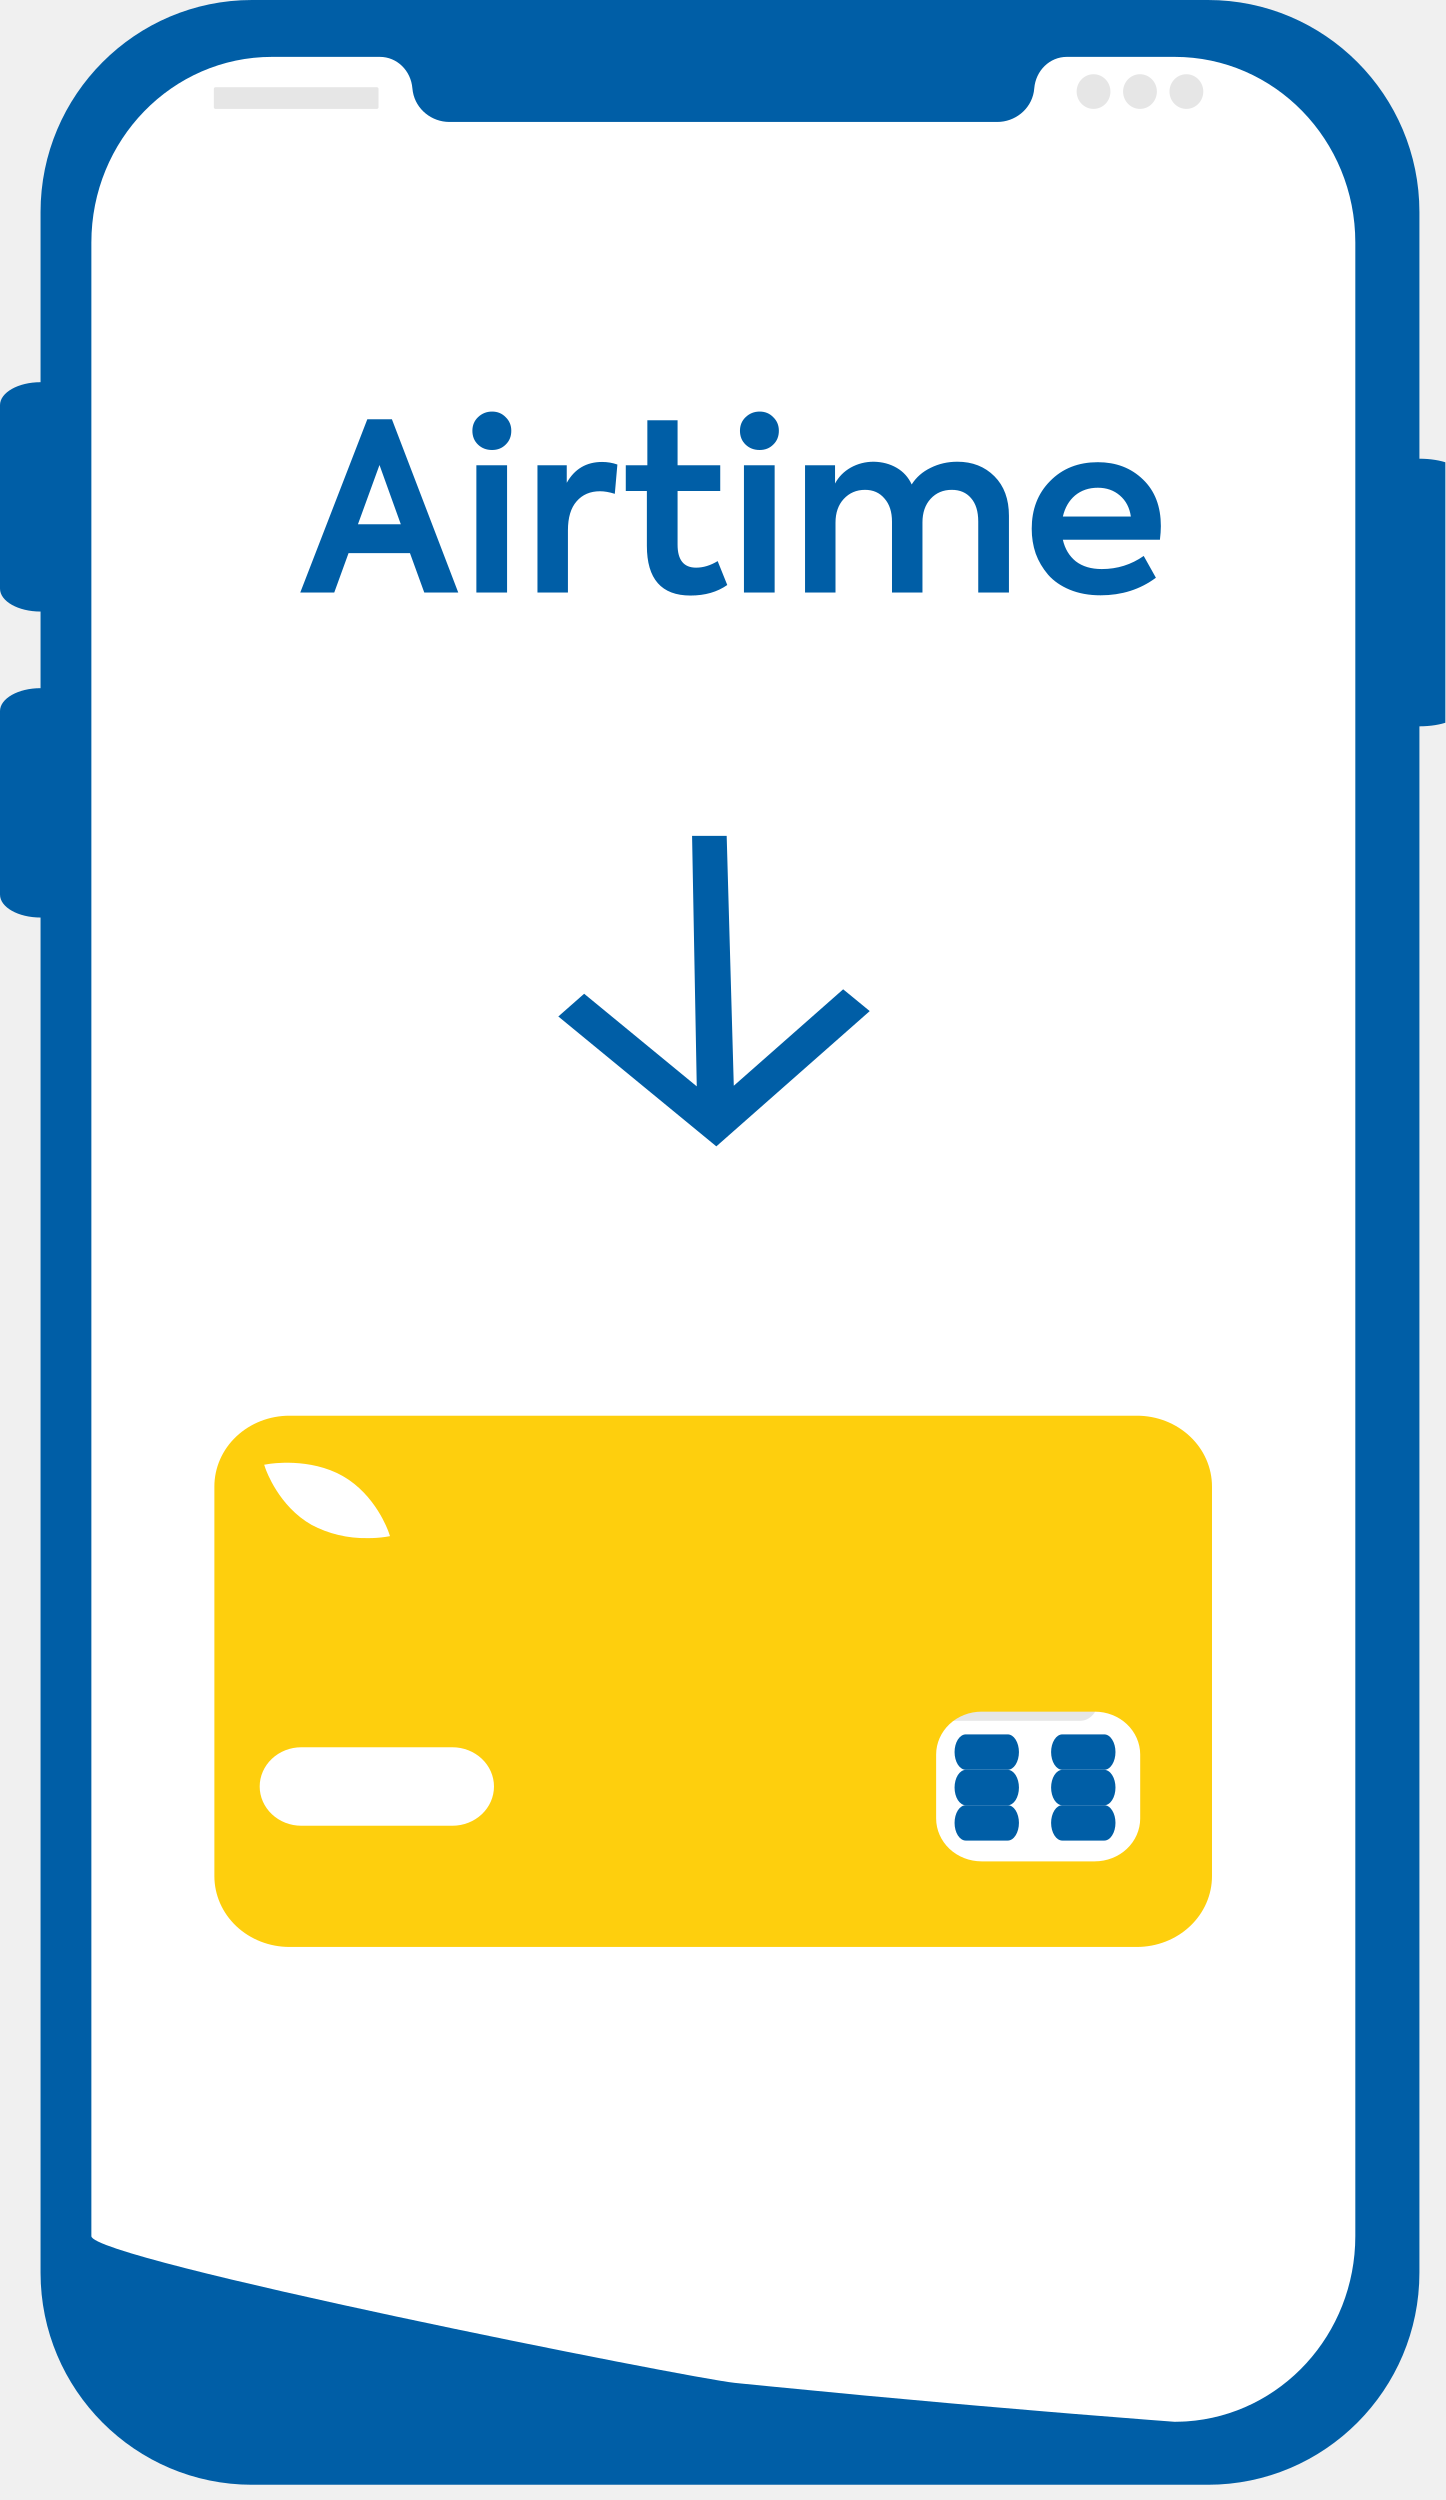
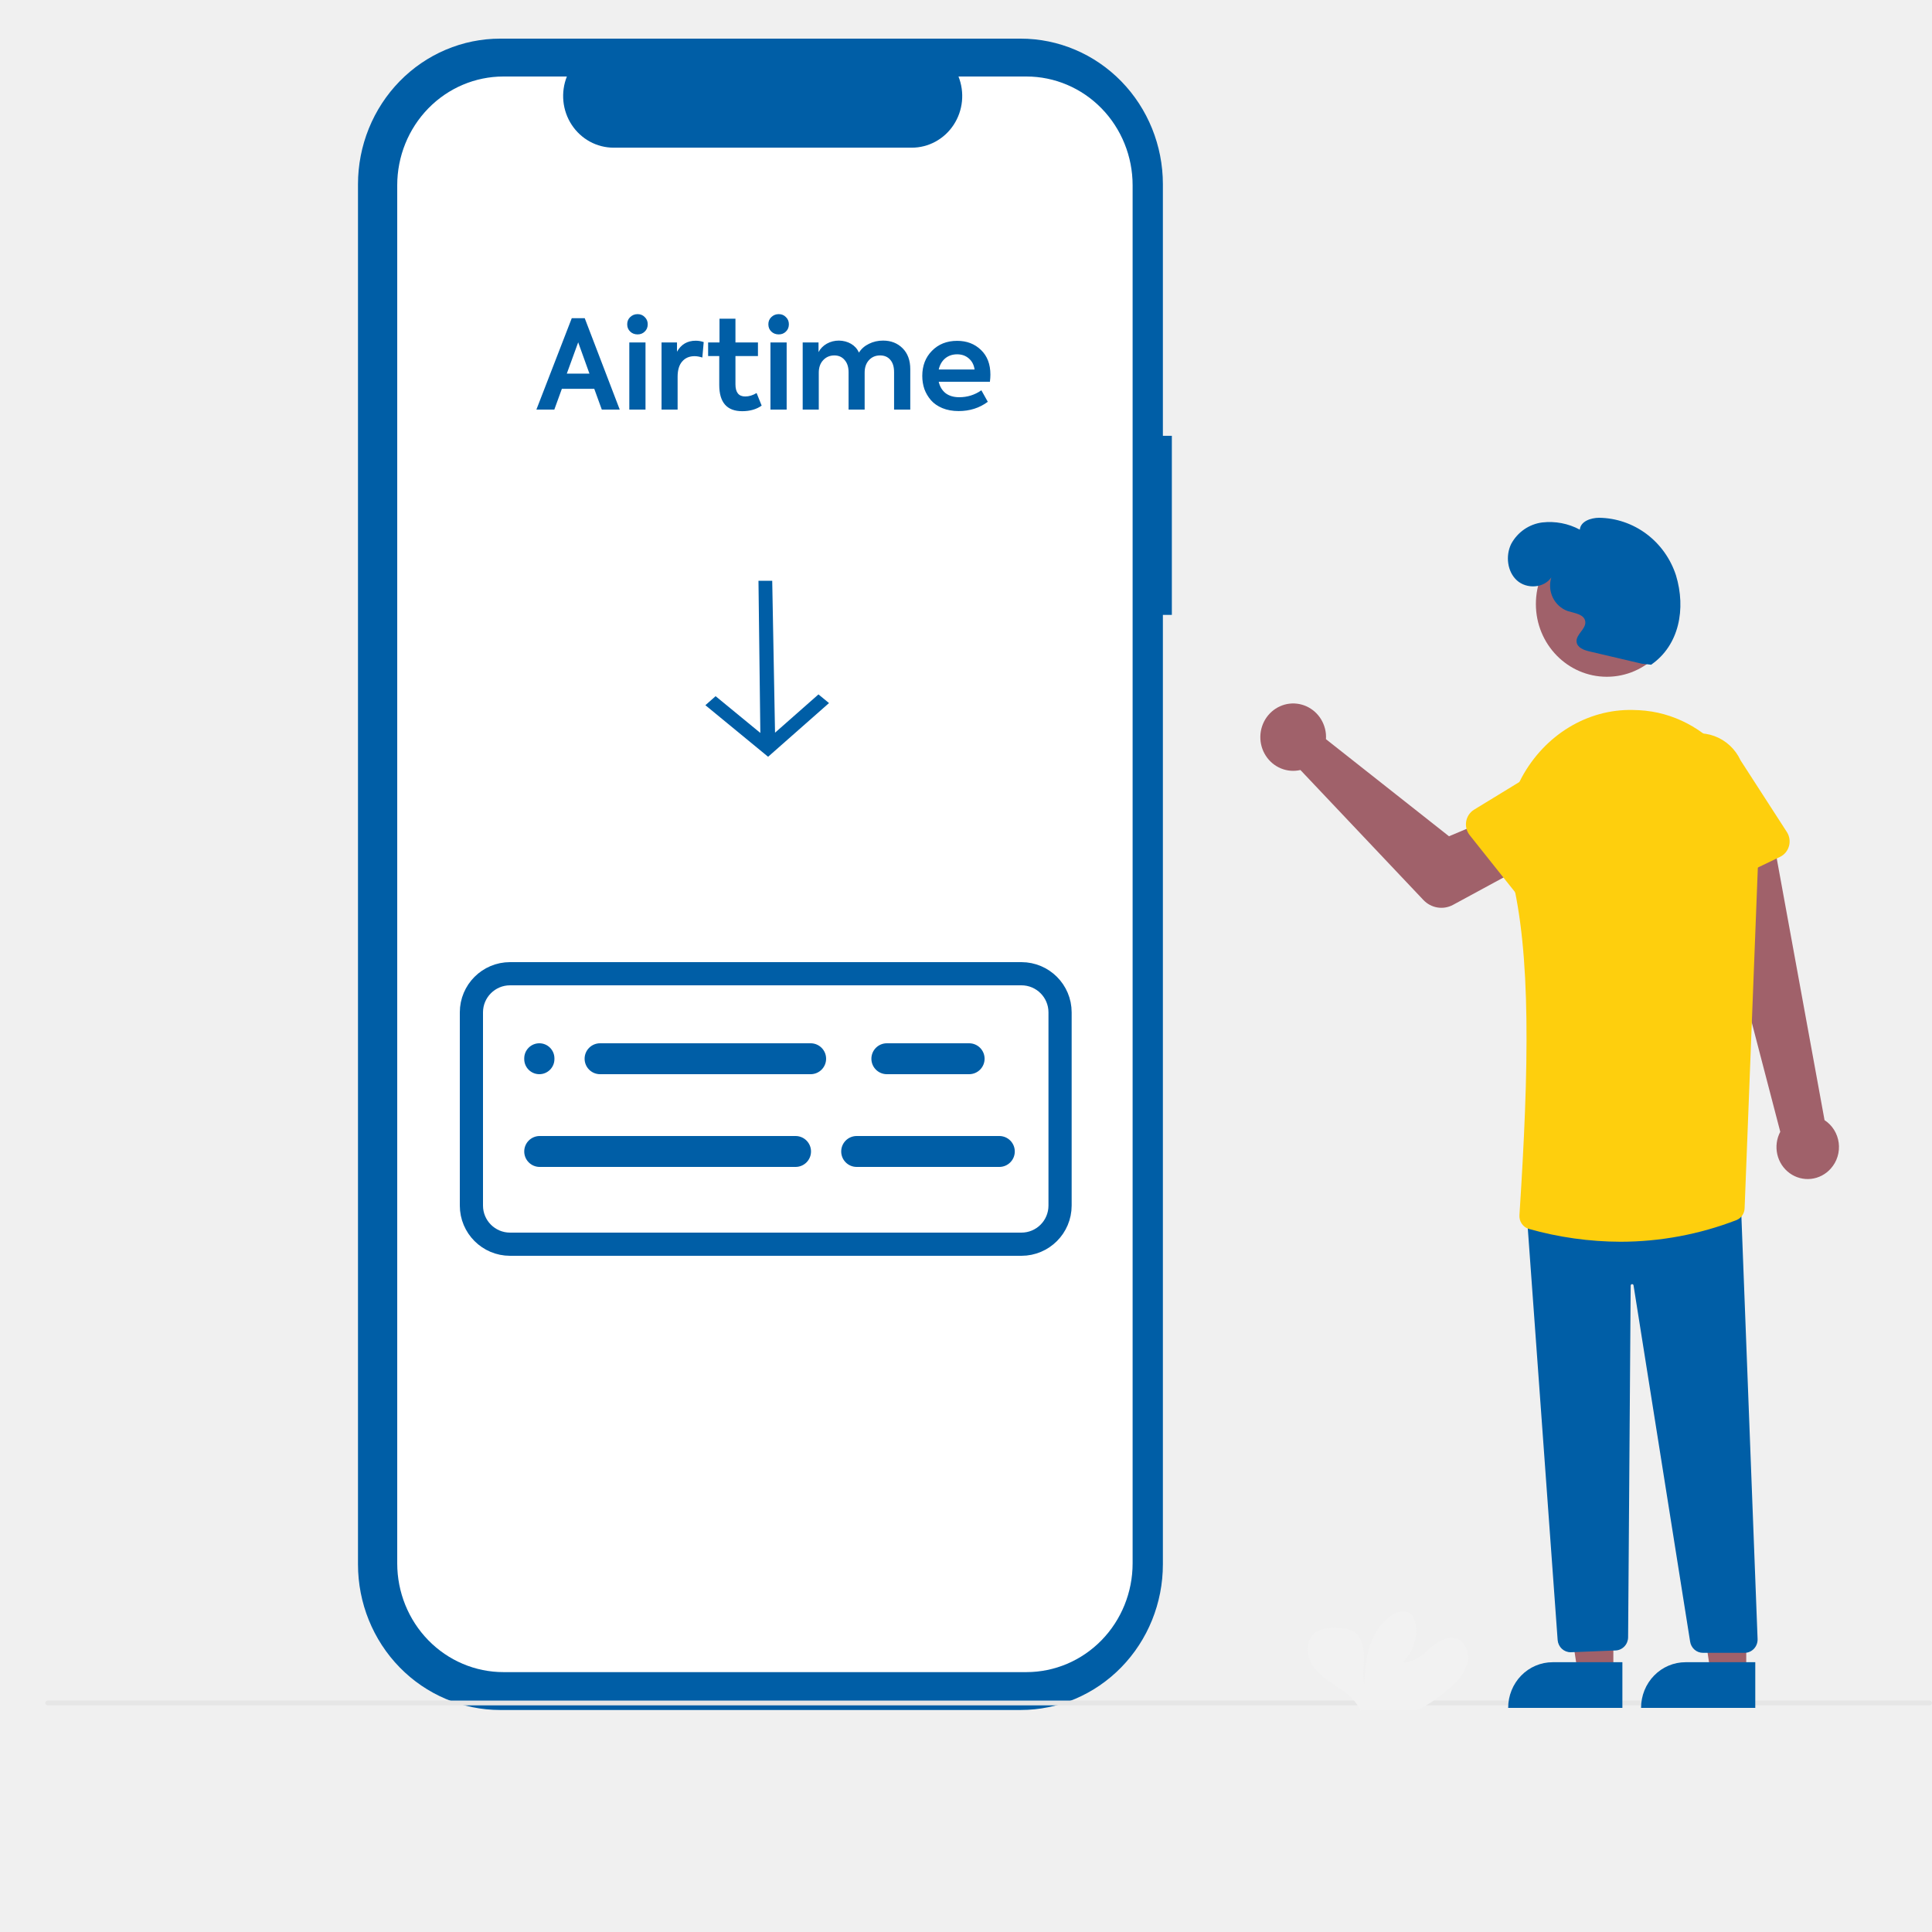
- <svg xmlns="http://www.w3.org/2000/svg" width="37" height="64" viewBox="0 0 37 64" fill="none">
-   <g clip-path="url(#clip0_253_174)">
-     <path d="M30.924 63.61H6.45C3.466 63.61 1.038 61.175 1.038 58.182V5.428C1.038 2.435 3.466 0 6.45 0H30.924C33.909 0 36.337 2.435 36.337 5.428V58.182C36.337 61.175 33.909 63.61 30.924 63.61Z" fill="#005EA6" />
-     <path d="M34.696 6.208V57.245C34.696 59.766 32.787 61.828 30.373 61.988H30.372C30.337 61.99 30.301 61.992 30.264 61.993C30.2 61.996 30.137 61.998 30.072 61.998C30.072 61.998 29.834 61.98 29.399 61.947C28.96 61.913 28.322 61.863 27.525 61.798C27.286 61.779 27.034 61.758 26.768 61.735C26.239 61.691 25.657 61.642 25.033 61.587C24.785 61.566 24.527 61.542 24.265 61.519C22.922 61.4 21.419 61.261 19.833 61.103C19.565 61.078 19.295 61.051 19.022 61.023C18.951 61.016 18.878 61.009 18.806 61.001C17.675 60.887 2.339 57.841 2.339 57.245V6.208C2.339 3.583 4.409 1.456 6.963 1.456H9.724C10.165 1.456 10.52 1.809 10.557 2.261C10.561 2.291 10.564 2.321 10.569 2.351C10.649 2.805 11.055 3.122 11.504 3.122H25.531C25.98 3.122 26.386 2.805 26.466 2.351C26.471 2.321 26.474 2.291 26.477 2.261C26.515 1.809 26.87 1.456 27.311 1.456H30.072C32.626 1.456 34.696 3.583 34.696 6.208Z" fill="white" />
-     <path d="M1.038 9.784C0.466 9.784 0 10.048 0 10.371V15.069C0 15.393 0.466 15.656 1.038 15.656C1.611 15.656 2.076 15.393 2.076 15.069V10.371C2.076 10.048 1.611 9.784 1.038 9.784Z" fill="#005EA6" />
-     <path d="M1.038 17.617C0.466 17.617 0 17.881 0 18.204V22.902C0 23.226 0.466 23.489 1.038 23.489C1.611 23.489 2.076 23.226 2.076 22.902V18.204C2.076 17.881 1.611 17.617 1.038 17.617Z" fill="#005EA6" />
-     <path d="M9.649 2.233H5.515C5.492 2.233 5.474 2.252 5.474 2.275V2.747C5.474 2.77 5.492 2.788 5.515 2.788H9.649C9.672 2.788 9.69 2.77 9.69 2.747V2.275C9.69 2.252 9.672 2.233 9.649 2.233Z" fill="#E6E6E6" />
-     <path d="M27.995 2.788C28.233 2.788 28.427 2.59 28.427 2.344C28.427 2.099 28.233 1.9 27.995 1.9C27.756 1.9 27.562 2.099 27.562 2.344C27.562 2.59 27.756 2.788 27.995 2.788Z" fill="#E6E6E6" />
-     <path d="M29.183 2.788C29.422 2.788 29.616 2.59 29.616 2.344C29.616 2.099 29.422 1.9 29.183 1.9C28.945 1.9 28.751 2.099 28.751 2.344C28.751 2.59 28.945 2.788 29.183 2.788Z" fill="#E6E6E6" />
-     <path d="M30.372 2.788C30.61 2.788 30.804 2.59 30.804 2.344C30.804 2.099 30.61 1.9 30.372 1.9C30.133 1.9 29.939 2.099 29.939 2.344C29.939 2.59 30.133 2.788 30.372 2.788Z" fill="#E6E6E6" />
-     <path d="M20.9 38.267H11.235C11.083 38.267 10.959 38.025 10.959 37.728C10.959 37.431 11.083 37.19 11.235 37.19H20.9C21.052 37.19 21.176 37.431 21.176 37.728C21.176 38.025 21.052 38.267 20.9 38.267Z" fill="#E6E6E6" />
-     <path d="M27.651 44.053H11.295C11.037 44.053 10.828 43.812 10.828 43.515C10.828 43.218 11.037 42.976 11.295 42.976H27.651C27.909 42.976 28.118 43.218 28.118 43.515C28.118 43.812 27.909 44.053 27.651 44.053Z" fill="#E6E6E6" />
-     <path d="M36.336 11.743C35.764 11.743 35.298 11.919 35.298 12.135V18.202C35.298 18.418 35.764 18.594 36.336 18.594C36.909 18.594 37.374 18.418 37.374 18.202V12.135C37.374 11.919 36.909 11.743 36.336 11.743Z" fill="#005EA6" />
-     <path d="M29.105 36.242H7.409C6.9 36.242 6.411 36.433 6.05 36.773C5.69 37.113 5.488 37.574 5.488 38.055V48.029C5.488 48.509 5.69 48.971 6.05 49.311C6.411 49.651 6.9 49.842 7.409 49.842H29.105C29.615 49.842 30.104 49.651 30.464 49.311C30.825 48.971 31.027 48.509 31.027 48.029V38.055C31.027 37.574 30.825 37.113 30.464 36.773C30.104 36.433 29.615 36.242 29.105 36.242H29.105ZM6.873 37.479C6.915 37.471 7.931 37.308 8.773 37.786C9.614 38.264 9.937 39.187 9.95 39.226L9.984 39.325L9.875 39.344C9.719 39.367 9.562 39.378 9.404 39.376C8.904 39.385 8.411 39.268 7.975 39.036C7.134 38.559 6.811 37.636 6.797 37.597L6.763 37.497L6.873 37.479ZM11.582 46.739H7.713C7.43 46.739 7.16 46.633 6.96 46.444C6.761 46.256 6.648 46.001 6.648 45.734C6.648 45.468 6.761 45.213 6.96 45.025C7.16 44.836 7.43 44.73 7.713 44.73H11.582C11.864 44.73 12.135 44.836 12.335 45.025C12.534 45.213 12.646 45.468 12.646 45.734C12.646 46.001 12.534 46.256 12.335 46.444C12.135 46.633 11.864 46.739 11.582 46.739ZM29.189 46.556C29.188 46.846 29.066 47.124 28.848 47.33C28.631 47.535 28.336 47.65 28.028 47.651H25.126C24.818 47.65 24.524 47.535 24.306 47.33C24.089 47.124 23.966 46.846 23.965 46.556V44.913C23.966 44.623 24.089 44.345 24.306 44.139C24.524 43.934 24.818 43.819 25.126 43.818H28.028C28.336 43.819 28.631 43.934 28.848 44.139C29.066 44.345 29.188 44.623 29.189 44.913L29.189 46.556Z" fill="#FECF0D" />
-     <path d="M25.796 46.213H24.725C24.649 46.213 24.576 46.26 24.521 46.345C24.467 46.43 24.437 46.546 24.437 46.666C24.437 46.786 24.467 46.901 24.521 46.986C24.576 47.072 24.649 47.119 24.725 47.119H25.796C25.873 47.119 25.946 47.072 26 46.986C26.054 46.901 26.085 46.786 26.085 46.666C26.085 46.546 26.054 46.43 26 46.345C25.946 46.26 25.873 46.213 25.796 46.213Z" fill="#005EA6" />
-     <path d="M28.268 46.213H27.197C27.12 46.213 27.047 46.26 26.993 46.345C26.939 46.43 26.908 46.546 26.908 46.666C26.908 46.786 26.939 46.901 26.993 46.986C27.047 47.072 27.12 47.119 27.197 47.119H28.268C28.344 47.119 28.418 47.072 28.471 46.986C28.526 46.901 28.556 46.786 28.556 46.666C28.556 46.546 28.526 46.43 28.471 46.345C28.418 46.26 28.344 46.213 28.268 46.213Z" fill="#005EA6" />
-     <path d="M25.796 45.308H24.725C24.649 45.308 24.576 45.356 24.521 45.441C24.467 45.526 24.437 45.642 24.437 45.762C24.437 45.882 24.467 45.997 24.521 46.082C24.576 46.167 24.649 46.215 24.725 46.215H25.796C25.873 46.215 25.946 46.167 26 46.082C26.054 45.997 26.085 45.882 26.085 45.762C26.085 45.642 26.054 45.526 26 45.441C25.946 45.356 25.873 45.308 25.796 45.308Z" fill="#005EA6" />
-     <path d="M28.268 45.308H27.197C27.12 45.308 27.047 45.356 26.993 45.441C26.939 45.526 26.908 45.642 26.908 45.762C26.908 45.882 26.939 45.997 26.993 46.082C27.047 46.167 27.12 46.215 27.197 46.215H28.268C28.344 46.215 28.418 46.167 28.471 46.082C28.526 45.997 28.556 45.882 28.556 45.762C28.556 45.642 28.526 45.526 28.471 45.441C28.418 45.356 28.344 45.308 28.268 45.308H28.268Z" fill="#005EA6" />
-     <path d="M25.796 44.4H24.725C24.649 44.4 24.576 44.448 24.521 44.533C24.467 44.618 24.437 44.733 24.437 44.853C24.437 44.974 24.467 45.089 24.521 45.174C24.576 45.259 24.649 45.307 24.725 45.307H25.796C25.873 45.307 25.946 45.259 26 45.174C26.054 45.089 26.085 44.974 26.085 44.853C26.085 44.733 26.054 44.618 26 44.533C25.946 44.448 25.873 44.4 25.796 44.4Z" fill="#005EA6" />
-     <path d="M28.268 44.4H27.197C27.12 44.4 27.047 44.448 26.993 44.533C26.939 44.618 26.908 44.733 26.908 44.853C26.908 44.974 26.939 45.089 26.993 45.174C27.047 45.259 27.12 45.307 27.197 45.307H28.268C28.344 45.307 28.418 45.259 28.471 45.174C28.526 45.089 28.556 44.974 28.556 44.853C28.556 44.733 28.526 44.618 28.471 44.533C28.418 44.448 28.344 44.4 28.268 44.4H28.268Z" fill="#005EA6" />
-     <path d="M11.731 15.168H10.861L10.495 14.16H8.923L8.557 15.168H7.687L9.403 10.734H10.033L11.731 15.168ZM10.261 13.422L9.715 11.904L9.163 13.422H10.261ZM12.597 11.52C12.453 11.52 12.333 11.474 12.237 11.382C12.141 11.29 12.093 11.172 12.093 11.028C12.093 10.888 12.141 10.772 12.237 10.68C12.337 10.584 12.457 10.536 12.597 10.536C12.737 10.536 12.853 10.584 12.945 10.68C13.041 10.772 13.089 10.888 13.089 11.028C13.089 11.172 13.041 11.29 12.945 11.382C12.853 11.474 12.737 11.52 12.597 11.52ZM12.981 11.91V15.168H12.195V11.91H12.981ZM14.539 15.168H13.759V11.91H14.509V12.36C14.709 12.004 15.011 11.826 15.415 11.826C15.551 11.826 15.681 11.848 15.805 11.892L15.739 12.642C15.599 12.598 15.473 12.576 15.361 12.576C15.109 12.576 14.909 12.662 14.761 12.834C14.613 13.002 14.539 13.25 14.539 13.578V15.168ZM18.372 14.364L18.618 14.976C18.362 15.156 18.048 15.246 17.676 15.246C16.932 15.246 16.56 14.822 16.56 13.974V12.57H16.02V11.91H16.572V10.758H17.346V11.91H18.438V12.57H17.346V13.944C17.346 14.336 17.504 14.532 17.82 14.532C18.004 14.532 18.188 14.476 18.372 14.364ZM19.447 11.52C19.303 11.52 19.183 11.474 19.087 11.382C18.991 11.29 18.943 11.172 18.943 11.028C18.943 10.888 18.991 10.772 19.087 10.68C19.187 10.584 19.307 10.536 19.447 10.536C19.587 10.536 19.703 10.584 19.795 10.68C19.891 10.772 19.939 10.888 19.939 11.028C19.939 11.172 19.891 11.29 19.795 11.382C19.703 11.474 19.587 11.52 19.447 11.52ZM19.831 11.91V15.168H19.045V11.91H19.831ZM24.509 11.82C24.893 11.82 25.209 11.944 25.457 12.192C25.705 12.44 25.829 12.778 25.829 13.206V15.168H25.043V13.35C25.043 13.09 24.981 12.89 24.857 12.75C24.737 12.61 24.573 12.54 24.365 12.54C24.145 12.54 23.965 12.616 23.825 12.768C23.685 12.92 23.615 13.122 23.615 13.374V15.168H22.835V13.356C22.835 13.104 22.771 12.906 22.643 12.762C22.519 12.614 22.353 12.54 22.145 12.54C21.925 12.54 21.743 12.618 21.599 12.774C21.459 12.926 21.389 13.128 21.389 13.38V15.168H20.609V11.91H21.377V12.378C21.469 12.206 21.603 12.07 21.779 11.97C21.959 11.87 22.155 11.82 22.367 11.82C22.587 11.824 22.783 11.876 22.955 11.976C23.127 12.076 23.255 12.218 23.339 12.402C23.455 12.218 23.617 12.076 23.825 11.976C24.033 11.872 24.261 11.82 24.509 11.82ZM29.718 13.47C29.718 13.574 29.709 13.69 29.694 13.818H27.209C27.262 14.05 27.372 14.234 27.54 14.37C27.712 14.502 27.933 14.568 28.206 14.568C28.602 14.568 28.959 14.456 29.279 14.232L29.591 14.79C29.188 15.09 28.715 15.24 28.175 15.24C27.88 15.24 27.616 15.192 27.384 15.096C27.155 15 26.971 14.872 26.831 14.712C26.692 14.548 26.585 14.368 26.514 14.172C26.445 13.972 26.412 13.76 26.412 13.536C26.412 13.04 26.567 12.634 26.88 12.318C27.195 11.994 27.604 11.832 28.104 11.832C28.572 11.832 28.957 11.98 29.262 12.276C29.566 12.568 29.718 12.966 29.718 13.47ZM28.104 12.486C27.875 12.486 27.681 12.552 27.521 12.684C27.366 12.816 27.262 12.996 27.209 13.224H28.95C28.918 12.996 28.823 12.816 28.668 12.684C28.515 12.552 28.328 12.486 28.104 12.486Z" fill="#005EA6" />
-     <path d="M22.265 25.884L21.585 25.326L18.785 27.795L18.603 21.399L17.717 21.399L17.837 27.811L14.954 25.44L14.293 26.022L18.338 29.347L22.265 25.884Z" fill="#005EA6" />
+ <svg xmlns="http://www.w3.org/2000/svg" width="250" height="250" viewBox="0 0 250 250" fill="none">
+   <g clip-path="url(#clip0_234_374)">
+     <path d="M151.637 56.394H150.477V23.841C150.477 18.844 148.538 14.052 145.088 10.518C141.637 6.985 136.957 5 132.077 5H64.724C62.308 5 59.915 5.487 57.683 6.434C55.45 7.381 53.422 8.769 51.713 10.518C50.005 12.268 48.65 14.345 47.725 16.631C46.8 18.917 46.324 21.367 46.324 23.841V202.431C46.324 207.428 48.263 212.22 51.713 215.754C55.164 219.287 59.844 221.272 64.724 221.272H132.077C136.957 221.272 141.637 219.287 145.087 215.753C148.538 212.22 150.476 207.428 150.476 202.431V79.566H151.637L151.637 56.394Z" fill="#005EA6" />
+     <path d="M132.82 9.9H124.028C124.433 10.915 124.587 12.016 124.478 13.107C124.369 14.197 123.999 15.244 123.402 16.154C122.805 17.064 121.998 17.809 121.053 18.325C120.108 18.84 119.054 19.11 117.984 19.109H79.398C78.327 19.109 77.273 18.84 76.328 18.324C75.384 17.809 74.577 17.063 73.98 16.153C73.383 15.244 73.013 14.197 72.904 13.107C72.795 12.016 72.949 10.915 73.353 9.9H65.142C61.498 9.9 58.003 11.383 55.426 14.021C52.849 16.66 51.401 20.239 51.401 23.971V202.301C51.401 206.032 52.849 209.611 55.426 212.25C58.003 214.889 61.498 216.371 65.142 216.371H132.82C136.464 216.371 139.959 214.889 142.536 212.25C145.113 209.611 146.56 206.032 146.56 202.301V23.97C146.56 20.239 145.112 16.66 142.536 14.021C139.959 11.382 136.464 9.9 132.82 9.9Z" fill="white" />
+     <path d="M249.696 220.672H6.163C6.082 220.672 6.005 220.64 5.948 220.581C5.891 220.523 5.859 220.444 5.859 220.361C5.859 220.279 5.891 220.2 5.948 220.142C6.005 220.083 6.082 220.051 6.163 220.051H249.696C249.777 220.051 249.854 220.083 249.911 220.142C249.968 220.2 250 220.279 250 220.361C250 220.444 249.968 220.523 249.911 220.581C249.854 220.64 249.777 220.672 249.696 220.672Z" fill="#E6E6E6" />
+     <path d="M187.971 218.087C188.898 217.318 189.573 216.277 189.907 215.103C190.154 213.916 189.66 212.522 188.556 212.063C187.315 211.572 185.989 212.455 184.986 213.343C183.983 214.231 182.828 215.248 181.513 215.057C182.187 214.428 182.69 213.631 182.974 212.743C183.257 211.856 183.311 210.908 183.131 209.992C183.077 209.612 182.919 209.254 182.677 208.96C181.991 208.206 180.741 208.531 179.914 209.125C177.293 211.015 176.562 214.659 176.552 217.943C176.284 216.755 176.506 215.522 176.501 214.329C176.496 213.136 176.168 211.748 175.17 211.118C174.551 210.777 173.856 210.608 173.154 210.628C171.974 210.586 170.663 210.705 169.856 211.588C168.848 212.682 169.115 214.525 169.988 215.718C170.86 216.91 172.181 217.68 173.396 218.516C174.374 219.11 175.209 219.924 175.836 220.896C175.91 221.03 175.971 221.172 176.017 221.319H183.403C185.061 220.458 186.598 219.371 187.971 218.087Z" fill="#F2F2F2" />
+     <g clip-path="url(#clip1_234_374)">
+       <path d="M236.911 151.203C237.307 150.759 237.603 150.231 237.779 149.657C237.955 149.083 238.005 148.476 237.928 147.879C237.85 147.283 237.645 146.711 237.329 146.204C237.012 145.697 236.591 145.268 236.095 144.946L229.362 108.087L221.173 111.2L230.366 146.452C229.894 147.342 229.757 148.379 229.98 149.366C230.204 150.354 230.773 151.222 231.58 151.808C232.387 152.393 233.375 152.655 234.357 152.544C235.34 152.433 236.248 151.956 236.911 151.203Z" fill="#A0616A" />
+       <path d="M171.571 94.961C171.591 95.19 171.594 95.42 171.579 95.65L187.5 108.213L192.015 106.312L195.704 112.923L188.03 117.084C187.41 117.42 186.701 117.541 186.008 117.428C185.315 117.316 184.677 116.976 184.188 116.46L168.274 99.639C167.432 99.834 166.551 99.761 165.75 99.431C164.949 99.1 164.265 98.527 163.79 97.788C163.314 97.05 163.069 96.18 163.087 95.295C163.105 94.41 163.386 93.551 163.891 92.833C164.397 92.116 165.104 91.573 165.918 91.277C166.732 90.981 167.614 90.947 168.448 91.178C169.282 91.409 170.027 91.895 170.585 92.57C171.143 93.246 171.487 94.08 171.571 94.961Z" fill="#A0616A" />
+       <path d="M208.767 216.624H204.184L202.004 202.333L208.768 202.334L208.767 216.624Z" fill="#A0616A" />
+       <path d="M209.936 221.179L195.158 221.178V220.987C195.158 220.212 195.307 219.445 195.596 218.73C195.885 218.015 196.309 217.365 196.843 216.817C197.377 216.269 198.011 215.835 198.709 215.539C199.407 215.242 200.155 215.09 200.91 215.09L209.936 215.09L209.936 221.179Z" fill="#005EA6" />
+       <path d="M225.963 216.624H221.38L219.2 202.333L225.964 202.334L225.963 216.624Z" fill="#A0616A" />
+       <path d="M227.132 221.179L212.354 221.178V220.987C212.354 220.212 212.503 219.445 212.792 218.73C213.081 218.015 213.505 217.365 214.039 216.817C214.573 216.269 215.207 215.835 215.905 215.539C216.603 215.242 217.351 215.09 218.106 215.09L227.132 215.09L227.132 221.179Z" fill="#005EA6" />
+       <path d="M203.233 213.8C202.814 213.8 202.411 213.64 202.101 213.352C201.792 213.063 201.599 212.666 201.56 212.239L197.566 157.17L197.755 157.154L225.239 154.838L225.246 155.038L227.431 212.086C227.44 212.317 227.403 212.548 227.322 212.765C227.241 212.982 227.119 213.179 226.962 213.346C226.805 213.513 226.617 213.646 226.408 213.737C226.2 213.828 225.976 213.875 225.75 213.875H220.361C219.959 213.876 219.569 213.73 219.264 213.461C218.959 213.193 218.758 212.82 218.699 212.412L211.38 166.328C211.373 166.28 211.349 166.237 211.312 166.207C211.275 166.177 211.229 166.163 211.182 166.166C211.135 166.17 211.091 166.191 211.059 166.226C211.027 166.261 211.009 166.308 211.009 166.356L210.677 211.857C210.673 212.296 210.507 212.718 210.21 213.036C209.914 213.353 209.511 213.543 209.083 213.567L203.323 213.797C203.293 213.799 203.262 213.8 203.233 213.8Z" fill="#005EA6" />
+       <path d="M207.924 87.574C212.995 87.574 217.105 83.36 217.105 78.161C217.105 72.962 212.995 68.748 207.924 68.748C202.853 68.748 198.742 72.962 198.742 78.161C198.742 83.36 202.853 87.574 207.924 87.574Z" fill="#A0616A" />
+       <path d="M209.701 160.682C205.688 160.67 201.694 160.11 197.825 159.018C197.453 158.907 197.129 158.667 196.909 158.34C196.689 158.013 196.585 157.618 196.616 157.222C197.852 138.177 198.142 123.397 195.543 113.171C194.435 108.813 194.938 104.223 196.923 100.578C199.91 95.092 205.4 91.753 211.256 91.869C211.536 91.874 211.818 91.884 212.104 91.899C220.991 92.368 227.916 100.611 227.541 110.273L225.753 156.328C225.747 156.664 225.643 156.99 225.456 157.266C225.268 157.542 225.006 157.755 224.701 157.878C219.905 159.727 214.825 160.677 209.701 160.682Z" fill="#FECF0D" />
+       <path d="M197.054 116.707L190.176 108.067C189.981 107.821 189.839 107.535 189.761 107.228C189.683 106.921 189.67 106.6 189.724 106.288C189.778 105.975 189.896 105.678 190.072 105.417C190.248 105.156 190.477 104.937 190.742 104.774L200.059 99.083C201.291 98.063 202.868 97.587 204.443 97.757C206.018 97.927 207.463 98.731 208.46 99.992C209.458 101.253 209.927 102.868 209.765 104.483C209.603 106.098 208.823 107.581 207.595 108.608L200.314 116.799C200.106 117.033 199.85 117.219 199.565 117.343C199.281 117.467 198.973 117.527 198.664 117.518C198.354 117.51 198.05 117.433 197.772 117.293C197.495 117.153 197.25 116.953 197.054 116.707Z" fill="#FECF0D" />
+       <path d="M218.689 115.623C218.407 115.493 218.155 115.303 217.951 115.064C217.747 114.826 217.595 114.545 217.507 114.241L214.41 103.623C213.738 102.153 213.662 100.469 214.199 98.941C214.736 97.414 215.843 96.167 217.275 95.474C218.708 94.782 220.35 94.7 221.841 95.246C223.332 95.793 224.551 96.924 225.23 98.391L231.218 107.661C231.389 107.926 231.502 108.225 231.55 108.538C231.598 108.852 231.579 109.172 231.495 109.478C231.411 109.783 231.264 110.067 231.064 110.309C230.864 110.551 230.615 110.745 230.335 110.88L220.483 115.608C220.203 115.742 219.897 115.814 219.588 115.816C219.278 115.819 218.972 115.753 218.689 115.623Z" fill="#FECF0D" />
+       <path d="M212.461 85.885L205.655 84.288C204.953 84.123 204.109 83.809 204.012 83.077C203.881 82.094 205.261 81.409 205.134 80.426C205.011 79.473 203.754 79.35 202.857 79.069C202.022 78.769 201.334 78.147 200.938 77.336C200.543 76.525 200.47 75.588 200.737 74.723C199.767 76.124 197.551 76.244 196.293 75.109C195.035 73.974 194.794 71.914 195.549 70.38C195.957 69.627 196.533 68.983 197.23 68.501C197.926 68.019 198.724 67.712 199.558 67.605C201.235 67.41 202.931 67.734 204.427 68.536C204.526 67.45 205.849 67.01 206.913 67C209.123 67.026 211.27 67.758 213.055 69.094C214.84 70.43 216.174 72.303 216.873 74.453C218.178 78.765 217.305 83.492 213.653 86.016L212.461 85.885Z" fill="#005EA6" />
+     </g>
+     <rect x="61" y="126" width="76.172" height="35" rx="5" fill="white" stroke="#005EA6" stroke-width="3" />
+     <rect x="67.836" y="135" width="3.906" height="4" rx="1.953" fill="#005EA6" />
+     <rect x="112.758" y="135" width="14.648" height="4" rx="2" fill="#005EA6" />
+     <rect x="108.852" y="147" width="22.461" height="4" rx="2" fill="#005EA6" />
+     <rect x="75.648" y="135" width="31.25" height="4" rx="2" fill="#005EA6" />
+     <rect x="67.836" y="147" width="37.109" height="4" rx="2" fill="#005EA6" />
+     <path d="M80.193 53H77.873L76.897 50.312H72.705L71.729 53H69.409L73.985 41.176H75.665L80.193 53ZM76.273 48.344L74.817 44.296L73.345 48.344H76.273ZM82.504 43.272C82.12 43.272 81.8 43.149 81.544 42.904C81.288 42.659 81.16 42.344 81.16 41.96C81.16 41.587 81.288 41.277 81.544 41.032C81.81 40.776 82.13 40.648 82.504 40.648C82.877 40.648 83.186 40.776 83.432 41.032C83.688 41.277 83.816 41.587 83.816 41.96C83.816 42.344 83.688 42.659 83.432 42.904C83.186 43.149 82.877 43.272 82.504 43.272ZM83.528 44.312V53H81.432V44.312H83.528ZM87.683 53H85.603V44.312H87.603V45.512C88.136 44.563 88.942 44.088 90.019 44.088C90.382 44.088 90.728 44.147 91.059 44.264L90.883 46.264C90.51 46.147 90.174 46.088 89.875 46.088C89.203 46.088 88.669 46.317 88.275 46.776C87.88 47.224 87.683 47.885 87.683 48.76V53ZM97.903 50.856L98.559 52.488C97.877 52.968 97.039 53.208 96.047 53.208C94.063 53.208 93.071 52.077 93.071 49.816V46.072H91.631V44.312H93.103V41.24H95.167V44.312H98.079V46.072H95.167V49.736C95.167 50.781 95.589 51.304 96.431 51.304C96.922 51.304 97.413 51.155 97.903 50.856ZM100.769 43.272C100.385 43.272 100.065 43.149 99.809 42.904C99.553 42.659 99.425 42.344 99.425 41.96C99.425 41.587 99.553 41.277 99.809 41.032C100.076 40.776 100.396 40.648 100.769 40.648C101.143 40.648 101.452 40.776 101.697 41.032C101.953 41.277 102.081 41.587 102.081 41.96C102.081 42.344 101.953 42.659 101.697 42.904C101.452 43.149 101.143 43.272 100.769 43.272ZM101.793 44.312V53H99.697V44.312H101.793ZM114.269 44.072C115.293 44.072 116.135 44.403 116.797 45.064C117.458 45.725 117.789 46.627 117.789 47.768V53H115.693V48.152C115.693 47.459 115.527 46.925 115.197 46.552C114.877 46.179 114.439 45.992 113.885 45.992C113.298 45.992 112.818 46.195 112.445 46.6C112.071 47.005 111.885 47.544 111.885 48.216V53H109.805V48.168C109.805 47.496 109.634 46.968 109.293 46.584C108.962 46.189 108.519 45.992 107.965 45.992C107.378 45.992 106.893 46.2 106.509 46.616C106.135 47.021 105.949 47.56 105.949 48.232V53H103.868V44.312H105.917V45.56C106.162 45.101 106.519 44.739 106.989 44.472C107.469 44.205 107.991 44.072 108.557 44.072C109.143 44.083 109.666 44.221 110.125 44.488C110.583 44.755 110.925 45.133 111.149 45.624C111.458 45.133 111.89 44.755 112.445 44.488C112.999 44.211 113.607 44.072 114.269 44.072ZM128.158 48.472C128.158 48.749 128.137 49.059 128.094 49.4H121.47C121.609 50.019 121.902 50.509 122.35 50.872C122.809 51.224 123.401 51.4 124.126 51.4C125.182 51.4 126.137 51.101 126.99 50.504L127.822 51.992C126.745 52.792 125.486 53.192 124.046 53.192C123.257 53.192 122.553 53.064 121.934 52.808C121.326 52.552 120.835 52.211 120.462 51.784C120.089 51.347 119.806 50.867 119.614 50.344C119.433 49.811 119.342 49.245 119.342 48.648C119.342 47.325 119.758 46.243 120.59 45.4C121.433 44.536 122.521 44.104 123.854 44.104C125.102 44.104 126.131 44.499 126.942 45.288C127.753 46.067 128.158 47.128 128.158 48.472ZM123.854 45.848C123.246 45.848 122.729 46.024 122.302 46.376C121.886 46.728 121.609 47.208 121.47 47.816H126.11C126.025 47.208 125.774 46.728 125.358 46.376C124.953 46.024 124.451 45.848 123.854 45.848Z" fill="#005EA6" />
+     <path d="M107.274 90.977L105.909 89.855L100.289 94.81L99.925 75.153L98.146 75.153L98.388 94.843L92.6 90.085L91.276 91.253L99.392 97.925L107.274 90.977Z" fill="#005EA6" />
  </g>
  <defs>
-     <clipPath id="clip0_253_174">
-       <rect width="37" height="64" fill="white" />
+     <clipPath id="clip0_234_374">
+       <rect width="250" height="250" fill="white" />
+     </clipPath>
+     <clipPath id="clip1_234_374">
+       <rect width="131" height="160" fill="white" transform="translate(153 61)" />
    </clipPath>
  </defs>
</svg>
